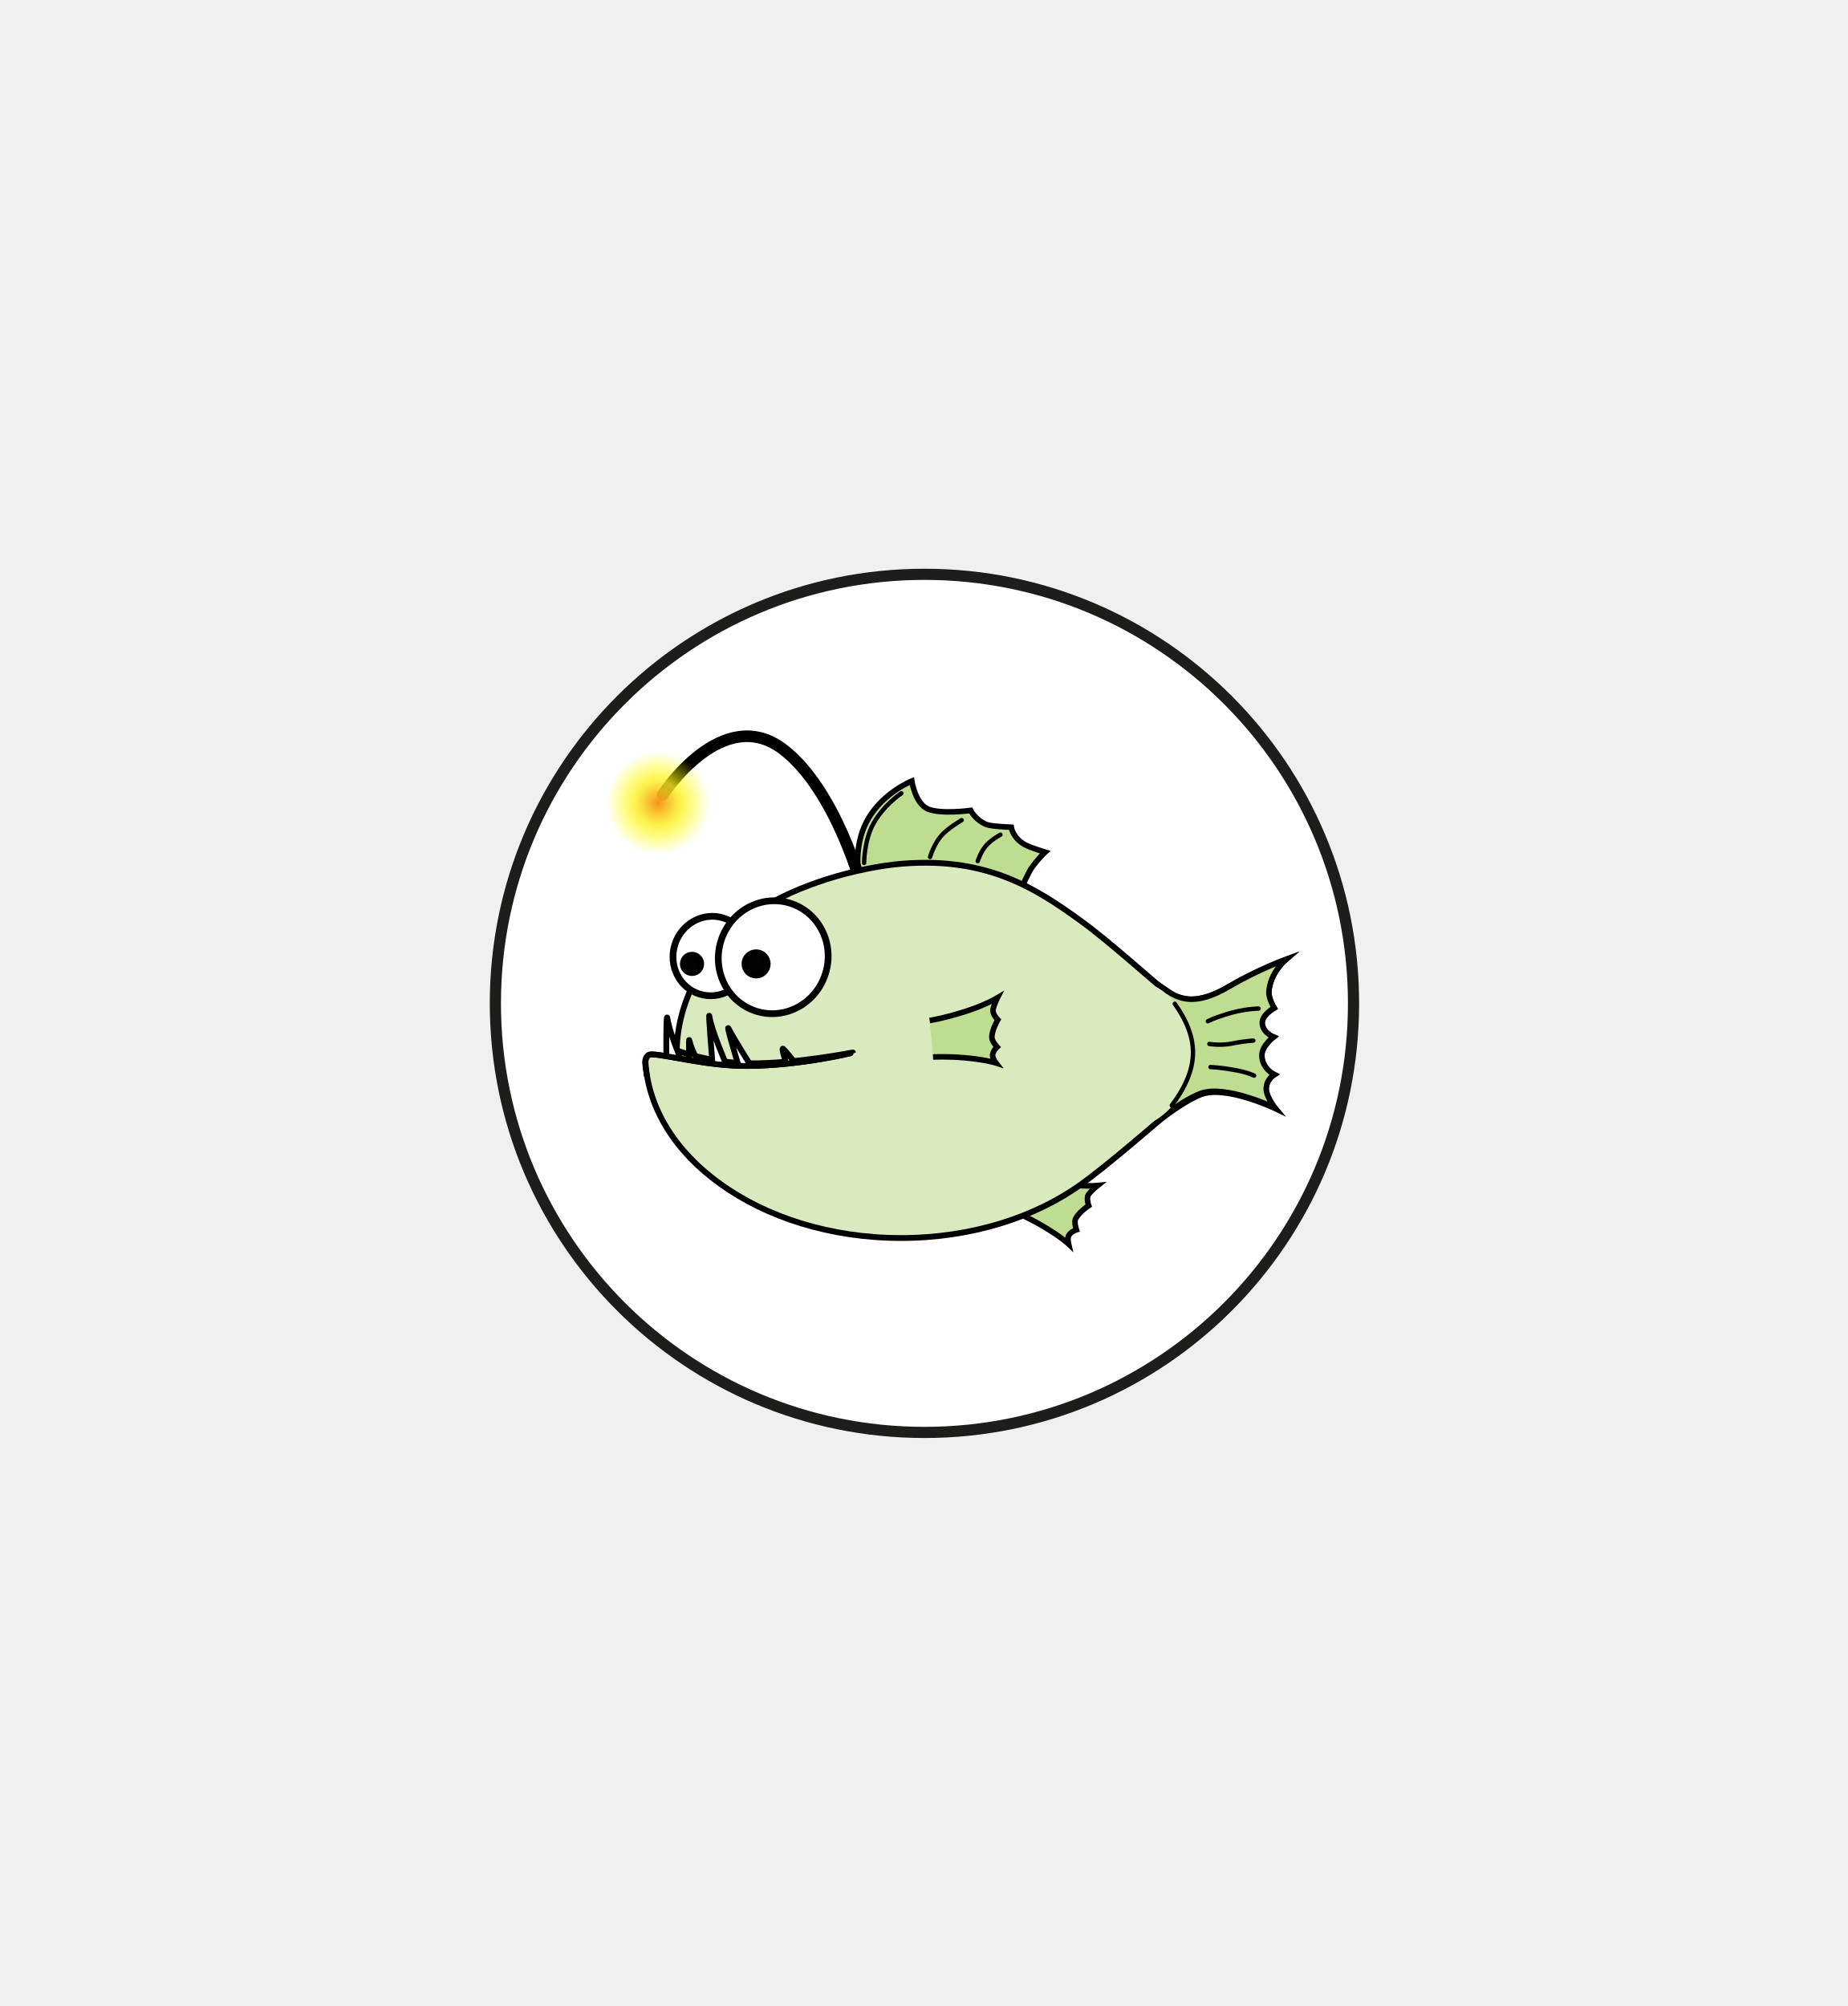
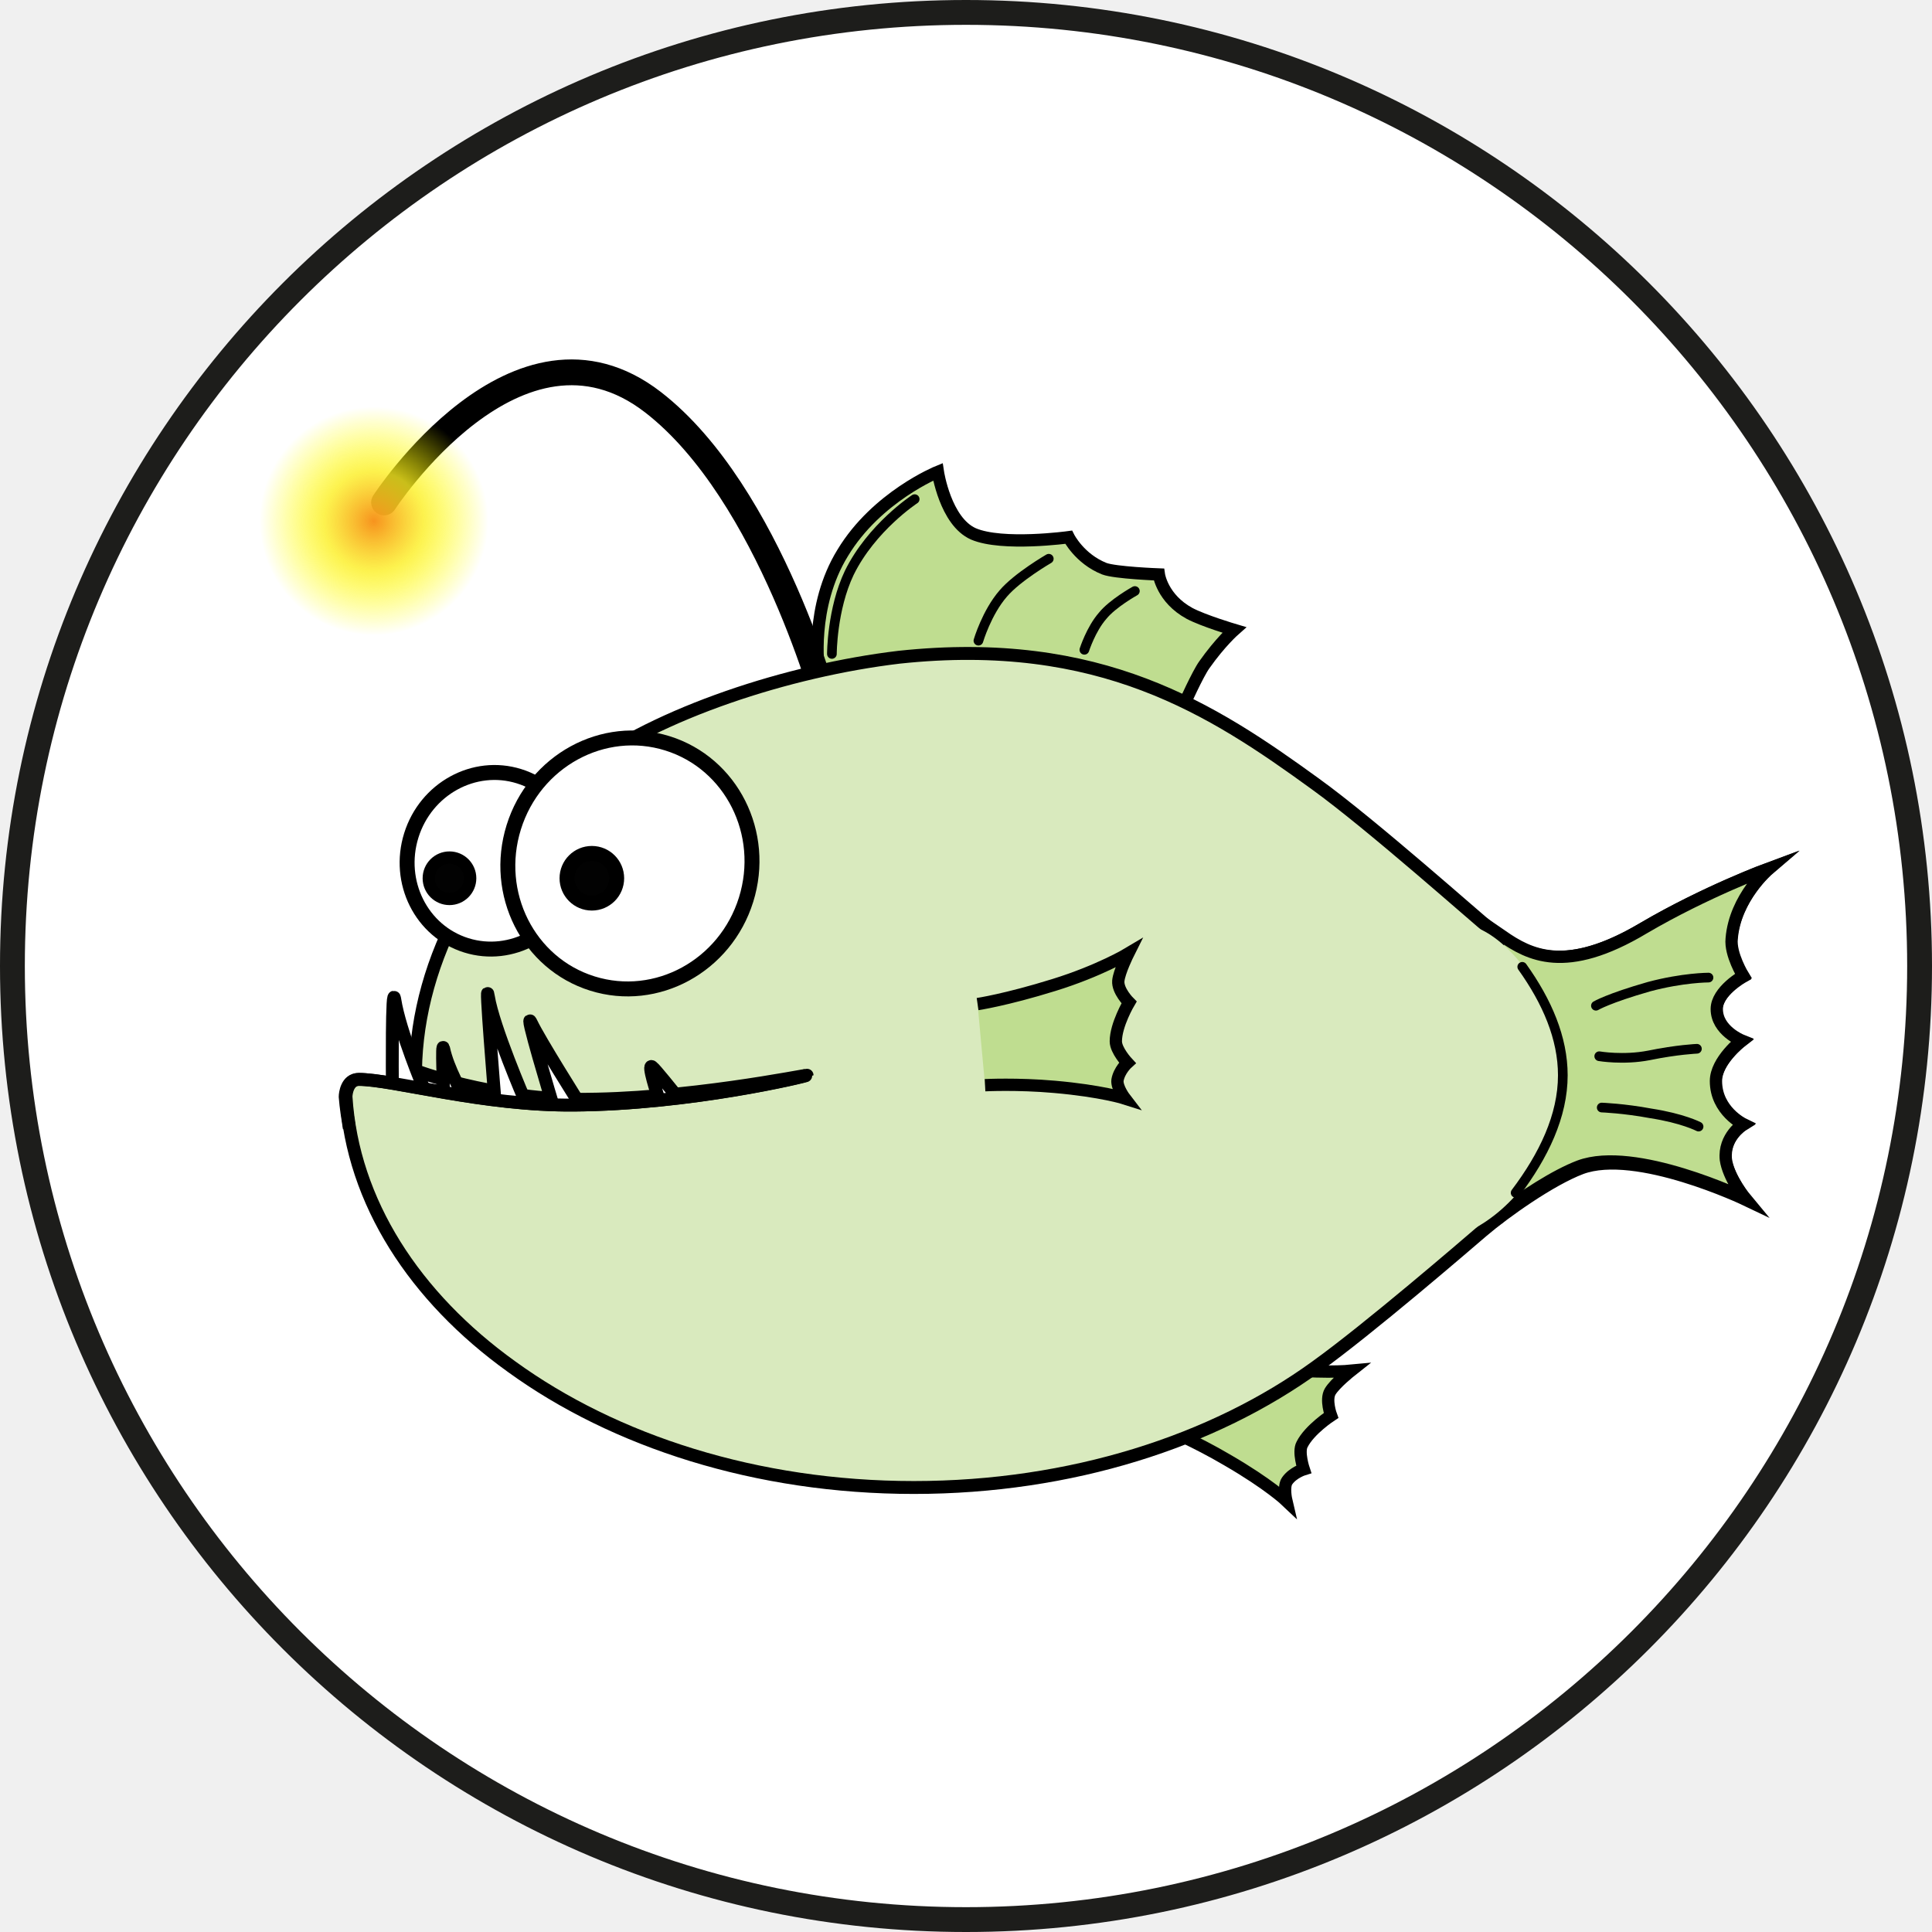
- <svg xmlns="http://www.w3.org/2000/svg" version="1.1" id="Layer_1" x="0px" y="0px" viewBox="0 0 496.1 538.6" style="enable-background:new 0 0 496.1 538.6;" xml:space="preserve">
-   <style type="text/css">
+ <svg xmlns="http://www.w3.org/2000/svg" version="1.1" id="Layer_1" x="0px" y="0px" viewBox="0 0 233.4 233.4" xml:space="preserve" width="233.4" height="233.4">
+   <defs id="defs240" />
+   <style type="text/css" id="style146">
	.st0{fill:#FFFFFF;stroke:#1D1D1B;stroke-width:3;stroke-miterlimit:10;}
	.st1{fill:#BFDD90;stroke:#000000;stroke-width:1.486;stroke-miterlimit:10;}
	.st2{fill:none;stroke:#000000;stroke-width:3.117;stroke-linecap:round;stroke-miterlimit:10;}
	.st3{fill:#D9EABE;stroke:#000000;stroke-width:1.558;stroke-miterlimit:10;}
	.st4{fill:#FFFFFF;stroke:#000000;stroke-width:1.558;stroke-miterlimit:10;}
	.st5{fill:none;stroke:#000000;stroke-width:1.558;stroke-miterlimit:10;}
	.st6{fill:#FFFFFF;stroke:#000000;stroke-width:1.805;stroke-miterlimit:10;}
	.st7{fill:#020202;stroke:#000000;stroke-width:1.805;stroke-miterlimit:10;}
	.st8{fill:#020202;stroke:#000000;stroke-width:1.486;stroke-miterlimit:10;}
	.st9{fill:none;stroke:#000000;stroke-width:1.169;stroke-linecap:round;stroke-miterlimit:10;}
	.st10{fill:url(#SVGID_1_);}
	.st11{fill:#D9EABE;}
</style>
-   <g>
-     <circle class="st0" cx="248.2" cy="269.4" r="115.2" />
-     <g>
-       <path class="st1" d="M230.4,233.6c0,0-1.1-7.6,2.9-14.1c4.1-6.8,11.5-9.8,11.5-9.8s0.9,6,4.3,7.5c3.5,1.5,11.5,0.4,11.5,0.4    s1.3,2.6,4.3,3.8c1.3,0.5,6.6,0.7,6.6,0.7s0.4,2.9,3.7,4.7c1.7,0.9,5.4,2,5.4,2s-1.7,1.5-3.6,4.2c-0.8,1.1-2.5,4.9-2.5,4.9" />
-       <path class="st1" d="M278.4,316.8c0,0,0.5,0.2,6.5,1.1c5.7,0.8,9.8,0.4,9.8,0.4s-1.9,1.5-2.5,2.5c-0.6,1,0.1,2.9,0.1,2.9    s-2.6,1.7-3.5,3.5c-0.5,0.9,0.2,3,0.2,3s-1.3,0.4-2,1.4c-0.5,0.7-0.1,2.4-0.1,2.4s-2.1-2-7.1-4.9c-3.9-2.3-7.5-3.8-7.5-3.8" />
-       <g>
-         <path class="st2" d="M231.6,238.9c0,0-7-26.6-21.2-37.6c-16.4-12.7-32.5,12.1-32.5,12.1" />
-         <g>
-           <path class="st3" d="M342.4,297.6c0,0-13.2-6.3-19.9-3.8c-3.7,1.4-9.2,5.3-11.9,7.6c-2.1,1.8-13.7,11.8-20.1,16.4      c-12.4,9-29.6,14.6-48.6,14.6s-36.2-5.6-48.6-14.6c-11.7-8.4-19.2-19.9-20-32.6c0-0.4,0.2-2.1,1.6-2.1c4.1,0,15,3.2,26,3.1      c14-0.1,28.1-3.5,28.1-3.6c0-0.1-14.8,3-27.9,2.9c-10.2-0.1-19.4-3.4-19.4-3.5c0.2-13.5,7.8-27.3,20-36.2      c9.4-7,25-12.1,38.4-13.7c24.3-2.6,37.9,6.3,50.3,15.3c6.8,4.9,19.8,16.5,21.1,17.5c3.3,2.2,7.5,6.5,18.5,0      c7.5-4.4,15.1-7.2,15.1-7.2s-4.1,3.5-4.5,8.5c-0.2,1.9,1.4,4.5,1.4,4.5s-3.2,1.8-3.2,4c0,2.6,3,3.8,3,3.8s-3.1,2.4-3.1,4.9      c0,3.6,3.3,5.2,3.3,5.2s-2.4,1.5-2.1,4.3C340.4,295.2,342.4,297.6,342.4,297.6z" />
-           <g>
-             <path class="st4" d="M182.7,284.2c0,0-2.9-6.9-3.5-10.7c-0.4-2.5-0.3,9.9-0.3,9.9" />
-             <path class="st4" d="M187.4,284.9c0,0-1.8-3.1-2.3-5.5c-0.3-1.3,0,5.4,0,5.4" />
-             <path class="st4" d="M194.9,285.6c0,0-3.8-8.8-4.4-12.5c-0.5-3.1,0.8,12.6,0.8,12.6" />
-             <path class="st4" d="M201.5,286c0,0-4.8-7.6-5.8-9.7c-1.1-2.3,2.6,9.9,2.6,9.9" />
-             <path class="st4" d="M213,284.8c0,0-2.4-3-2.7-3.2c-0.7-0.6,0.7,3.6,0.7,3.6" />
-             <path class="st5" d="M173.7,289c-0.2-1.3-0.4-2.5-0.5-3.8c0-0.4,0.2-2.1,1.6-2.1c4.1,0,15,3.2,26,3.1c14-0.1,28.1-3.5,28.1-3.6       " />
+   <g id="g235" transform="translate(-131.5,-152.7)">
+     <circle class="st0" cx="248.2" cy="269.4" r="115.2" id="circle148" style="fill:#ffffff;stroke:#1d1d1b;stroke-width:3;stroke-miterlimit:10" />
+     <g id="g233">
+       <path class="st1" d="m 230.4,233.6 c 0,0 -1.1,-7.6 2.9,-14.1 4.1,-6.8 11.5,-9.8 11.5,-9.8 0,0 0.9,6 4.3,7.5 3.5,1.5 11.5,0.4 11.5,0.4 0,0 1.3,2.6 4.3,3.8 1.3,0.5 6.6,0.7 6.6,0.7 0,0 0.4,2.9 3.7,4.7 1.7,0.9 5.4,2 5.4,2 0,0 -1.7,1.5 -3.6,4.2 -0.8,1.1 -2.5,4.9 -2.5,4.9" id="path150" style="fill:#bfdd90;stroke:#000000;stroke-width:1.486;stroke-miterlimit:10" />
+       <path class="st1" d="m 278.4,316.8 c 0,0 0.5,0.2 6.5,1.1 5.7,0.8 9.8,0.4 9.8,0.4 0,0 -1.9,1.5 -2.5,2.5 -0.6,1 0.1,2.9 0.1,2.9 0,0 -2.6,1.7 -3.5,3.5 -0.5,0.9 0.2,3 0.2,3 0,0 -1.3,0.4 -2,1.4 -0.5,0.7 -0.1,2.4 -0.1,2.4 0,0 -2.1,-2 -7.1,-4.9 -3.9,-2.3 -7.5,-3.8 -7.5,-3.8" id="path152" style="fill:#bfdd90;stroke:#000000;stroke-width:1.486;stroke-miterlimit:10" />
+       <g id="g184">
+         <path class="st2" d="m 231.6,238.9 c 0,0 -7,-26.6 -21.2,-37.6 -16.4,-12.7 -32.5,12.1 -32.5,12.1" id="path154" style="fill:none;stroke:#000000;stroke-width:3.117;stroke-linecap:round;stroke-miterlimit:10" />
+         <g id="g172">
+           <path class="st3" d="m 342.4,297.6 c 0,0 -13.2,-6.3 -19.9,-3.8 -3.7,1.4 -9.2,5.3 -11.9,7.6 -2.1,1.8 -13.7,11.8 -20.1,16.4 -12.4,9 -29.6,14.6 -48.6,14.6 -19,0 -36.2,-5.6 -48.6,-14.6 -11.7,-8.4 -19.2,-19.9 -20,-32.6 0,-0.4 0.2,-2.1 1.6,-2.1 4.1,0 15,3.2 26,3.1 14,-0.1 28.1,-3.5 28.1,-3.6 0,-0.1 -14.8,3 -27.9,2.9 -10.2,-0.1 -19.4,-3.4 -19.4,-3.5 0.2,-13.5 7.8,-27.3 20,-36.2 9.4,-7 25,-12.1 38.4,-13.7 24.3,-2.6 37.9,6.3 50.3,15.3 6.8,4.9 19.8,16.5 21.1,17.5 3.3,2.2 7.5,6.5 18.5,0 7.5,-4.4 15.1,-7.2 15.1,-7.2 0,0 -4.1,3.5 -4.5,8.5 -0.2,1.9 1.4,4.5 1.4,4.5 0,0 -3.2,1.8 -3.2,4 0,2.6 3,3.8 3,3.8 0,0 -3.1,2.4 -3.1,4.9 0,3.6 3.3,5.2 3.3,5.2 0,0 -2.4,1.5 -2.1,4.3 0.5,2.3 2.5,4.7 2.5,4.7 z" id="path156" style="fill:#d9eabe;stroke:#000000;stroke-width:1.558;stroke-miterlimit:10" />
+           <g id="g170">
+             <path class="st4" d="m 182.7,284.2 c 0,0 -2.9,-6.9 -3.5,-10.7 -0.4,-2.5 -0.3,9.9 -0.3,9.9" id="path158" style="fill:#ffffff;stroke:#000000;stroke-width:1.558;stroke-miterlimit:10" />
+             <path class="st4" d="m 187.4,284.9 c 0,0 -1.8,-3.1 -2.3,-5.5 -0.3,-1.3 0,5.4 0,5.4" id="path160" style="fill:#ffffff;stroke:#000000;stroke-width:1.558;stroke-miterlimit:10" />
+             <path class="st4" d="m 194.9,285.6 c 0,0 -3.8,-8.8 -4.4,-12.5 -0.5,-3.1 0.8,12.6 0.8,12.6" id="path162" style="fill:#ffffff;stroke:#000000;stroke-width:1.558;stroke-miterlimit:10" />
+             <path class="st4" d="m 201.5,286 c 0,0 -4.8,-7.6 -5.8,-9.7 -1.1,-2.3 2.6,9.9 2.6,9.9" id="path164" style="fill:#ffffff;stroke:#000000;stroke-width:1.558;stroke-miterlimit:10" />
+             <path class="st4" d="m 213,284.8 c 0,0 -2.4,-3 -2.7,-3.2 -0.7,-0.6 0.7,3.6 0.7,3.6" id="path166" style="fill:#ffffff;stroke:#000000;stroke-width:1.558;stroke-miterlimit:10" />
+             <path class="st5" d="m 173.7,289 c -0.2,-1.3 -0.4,-2.5 -0.5,-3.8 0,-0.4 0.2,-2.1 1.6,-2.1 4.1,0 15,3.2 26,3.1 14,-0.1 28.1,-3.5 28.1,-3.6" id="path168" style="fill:none;stroke:#000000;stroke-width:1.558;stroke-miterlimit:10" />
          </g>
        </g>
-         <g>
-           <ellipse transform="matrix(0.9546 0.2979 -0.2979 0.9546 85.163 -45.2555)" class="st6" cx="191" cy="256.7" rx="10.3" ry="10.7" />
-           <ellipse transform="matrix(0.9546 0.2979 -0.2979 0.9546 85.9844 -50.1663)" class="st6" cx="207.6" cy="257" rx="14.7" ry="15.2" />
-           <circle class="st7" cx="203" cy="258.8" r="3" />
-           <circle class="st8" cx="185.8" cy="258.8" r="2.5" />
+         <g id="g182">
+           <ellipse transform="matrix(0.9546,0.2979,-0.2979,0.9546,85.163,-45.2555)" class="st6" cx="191" cy="256.7" rx="10.3" ry="10.7" id="ellipse174" style="fill:#ffffff;stroke:#000000;stroke-width:1.805;stroke-miterlimit:10" />
+           <ellipse transform="matrix(0.9546,0.2979,-0.2979,0.9546,85.9844,-50.1663)" class="st6" cx="207.6" cy="257" rx="14.7" ry="15.2" id="ellipse176" style="fill:#ffffff;stroke:#000000;stroke-width:1.805;stroke-miterlimit:10" />
+           <circle class="st7" cx="203" cy="258.8" r="3" id="circle178" style="fill:#020202;stroke:#000000;stroke-width:1.805;stroke-miterlimit:10" />
+           <circle class="st8" cx="185.8" cy="258.8" r="2.5" id="circle180" style="fill:#020202;stroke:#000000;stroke-width:1.486;stroke-miterlimit:10" />
        </g>
      </g>
-       <path class="st4" d="M314.5,268.4" />
-       <path class="st9" d="M258.2,220.2c0,0-3.8,2.2-5.5,4.2c-2,2.3-3,5.7-3,5.7" />
-       <path class="st9" d="M268.6,224.1c0,0-2.7,1.5-3.9,3c-1.4,1.6-2.2,4.1-2.2,4.1" />
-       <path class="st9" d="M242,213c0,0-5.2,3.4-7.9,8.9c-2.1,4.4-2.1,9.8-2.1,9.8" />
+       <path class="st4" d="M 314.5,268.4" id="path186" style="fill:#ffffff;stroke:#000000;stroke-width:1.558;stroke-miterlimit:10" />
+       <path class="st9" d="m 258.2,220.2 c 0,0 -3.8,2.2 -5.5,4.2 -2,2.3 -3,5.7 -3,5.7" id="path188" style="fill:none;stroke:#000000;stroke-width:1.169;stroke-linecap:round;stroke-miterlimit:10" />
+       <path class="st9" d="m 268.6,224.1 c 0,0 -2.7,1.5 -3.9,3 -1.4,1.6 -2.2,4.1 -2.2,4.1" id="path190" style="fill:none;stroke:#000000;stroke-width:1.169;stroke-linecap:round;stroke-miterlimit:10" />
+       <path class="st9" d="m 242,213 c 0,0 -5.2,3.4 -7.9,8.9 -2.1,4.4 -2.1,9.8 -2.1,9.8" id="path192" style="fill:none;stroke:#000000;stroke-width:1.169;stroke-linecap:round;stroke-miterlimit:10" />
      <radialGradient id="SVGID_1_" cx="176.671" cy="215.641" r="13.826" gradientUnits="userSpaceOnUse">
-         <stop offset="0" style="stop-color:#F7931E" />
-         <stop offset="0.433" style="stop-color:#FCEE21;stop-opacity:0.8" />
-         <stop offset="0.459" style="stop-color:#FCF01D;stop-opacity:0.762" />
-         <stop offset="0.612" style="stop-color:#FEF80D;stop-opacity:0.547" />
-         <stop offset="0.781" style="stop-color:#FFFD03;stop-opacity:0.308" />
-         <stop offset="1" style="stop-color:#FFFF00;stop-opacity:0" />
+         <stop offset="0" style="stop-color:#F7931E" id="stop194" />
+         <stop offset="0.433" style="stop-color:#FCEE21;stop-opacity:0.8" id="stop196" />
+         <stop offset="0.459" style="stop-color:#FCF01D;stop-opacity:0.762" id="stop198" />
+         <stop offset="0.612" style="stop-color:#FEF80D;stop-opacity:0.547" id="stop200" />
+         <stop offset="0.781" style="stop-color:#FFFD03;stop-opacity:0.308" id="stop202" />
+         <stop offset="1" style="stop-color:#FFFF00;stop-opacity:0" id="stop204" />
      </radialGradient>
-       <circle class="st10" cx="176.7" cy="215.6" r="13.8" />
-       <path class="st5" d="M312,299.9" />
-       <path class="st5" d="M310.6,301.4" />
-       <path class="st1" d="M249.6,274c0,0,3.4-0.5,9.2-2.3c5.5-1.7,9-3.8,9-3.8s-1.1,2.2-1.2,3.3c-0.1,1.2,1.3,2.6,1.3,2.6    s-1.6,2.7-1.6,4.7c0,1.1,1.4,2.6,1.4,2.6s-1,0.9-1.2,2.1c-0.1,0.9,0.9,2.2,0.9,2.2s-2.8-0.9-8.5-1.4c-4.5-0.4-8.4-0.2-8.4-0.2" />
-       <g>
-         <path class="st1" d="M313.2,266.2" />
-         <path class="st1" d="M312.8,299.7c-0.1,0-0.1,0.1-0.2,0.1l2-3c3.4-4.5,5.7-9.3,5.7-14.2c0-4.5-1.9-8.9-4.9-13.1" />
-         <path class="st1" d="M313.2,266.2l-0.2-0.4c3.2,2.2,7.6,4.7,17.1-1c7.5-4.4,15.1-7.2,15.1-7.2s-4.1,3.5-4.5,8.5     c-0.2,1.9,1.4,4.5,1.4,4.5s-3.2,1.8-3.2,4c0,2.6,3,3.8,3,3.8s-3.1,2.4-3.1,4.9c0,3.6,3.3,5.2,3.3,5.2s-2.4,1.5-2.1,4.3     c0.3,2.1,2.2,4.6,2.2,4.6s-13.2-6.3-19.9-3.8c-2.9,1.1-6.9,3.7-9.7,5.9" />
+       <circle class="st10" cx="176.7" cy="215.6" r="13.8" id="circle207" style="fill:url(#SVGID_1_)" />
+       <path class="st5" d="M 312,299.9" id="path209" style="fill:none;stroke:#000000;stroke-width:1.558;stroke-miterlimit:10" />
+       <path class="st5" d="M 310.6,301.4" id="path211" style="fill:none;stroke:#000000;stroke-width:1.558;stroke-miterlimit:10" />
+       <path class="st1" d="m 249.6,274 c 0,0 3.4,-0.5 9.2,-2.3 5.5,-1.7 9,-3.8 9,-3.8 0,0 -1.1,2.2 -1.2,3.3 -0.1,1.2 1.3,2.6 1.3,2.6 0,0 -1.6,2.7 -1.6,4.7 0,1.1 1.4,2.6 1.4,2.6 0,0 -1,0.9 -1.2,2.1 -0.1,0.9 0.9,2.2 0.9,2.2 0,0 -2.8,-0.9 -8.5,-1.4 -4.5,-0.4 -8.4,-0.2 -8.4,-0.2" id="path213" style="fill:#bfdd90;stroke:#000000;stroke-width:1.486;stroke-miterlimit:10" />
+       <g id="g221">
+         <path class="st1" d="M 313.2,266.2" id="path215" style="fill:#bfdd90;stroke:#000000;stroke-width:1.486;stroke-miterlimit:10" />
+         <path class="st1" d="m 312.8,299.7 c -0.1,0 -0.1,0.1 -0.2,0.1 l 2,-3 c 3.4,-4.5 5.7,-9.3 5.7,-14.2 0,-4.5 -1.9,-8.9 -4.9,-13.1" id="path217" style="fill:#bfdd90;stroke:#000000;stroke-width:1.486;stroke-miterlimit:10" />
+         <path class="st1" d="m 313.2,266.2 -0.2,-0.4 c 3.2,2.2 7.6,4.7 17.1,-1 7.5,-4.4 15.1,-7.2 15.1,-7.2 0,0 -4.1,3.5 -4.5,8.5 -0.2,1.9 1.4,4.5 1.4,4.5 0,0 -3.2,1.8 -3.2,4 0,2.6 3,3.8 3,3.8 0,0 -3.1,2.4 -3.1,4.9 0,3.6 3.3,5.2 3.3,5.2 0,0 -2.4,1.5 -2.1,4.3 0.3,2.1 2.2,4.6 2.2,4.6 0,0 -13.2,-6.3 -19.9,-3.8 -2.9,1.1 -6.9,3.7 -9.7,5.9" id="path219" style="fill:#bfdd90;stroke:#000000;stroke-width:1.486;stroke-miterlimit:10" />
      </g>
-       <path class="st9" d="M324.3,274.2c0,0,1.5-0.9,6.4-2.3c4.1-1.1,7.2-1.1,7.2-1.1" />
-       <path class="st9" d="M324.7,280.3c0,0,2.9,0.5,6-0.1c3.4-0.7,5.8-0.8,5.8-0.8" />
-       <path class="st9" d="M325,286.5c0,0,2.7,0.1,5.9,0.7c3.9,0.6,5.8,1.6,5.8,1.6" />
-       <path class="st11" d="M320.1,284.4c-0.8,8.9-6.6,15-11.3,17.1c-5.1,2.3-9.4-9.3-9.4-18.7c0-9.3,5.6-20.1,10.8-17.9    C314.8,266.9,320.9,275.1,320.1,284.4z" />
-       <path class="st9" d="M314.6,296.8c3.4-4.5,5.7-9.3,5.7-14.2c0-4.5-1.9-8.9-4.9-13.1" />
+       <path class="st9" d="m 324.3,274.2 c 0,0 1.5,-0.9 6.4,-2.3 4.1,-1.1 7.2,-1.1 7.2,-1.1" id="path223" style="fill:none;stroke:#000000;stroke-width:1.169;stroke-linecap:round;stroke-miterlimit:10" />
+       <path class="st9" d="m 324.7,280.3 c 0,0 2.9,0.5 6,-0.1 3.4,-0.7 5.8,-0.8 5.8,-0.8" id="path225" style="fill:none;stroke:#000000;stroke-width:1.169;stroke-linecap:round;stroke-miterlimit:10" />
+       <path class="st9" d="m 325,286.5 c 0,0 2.7,0.1 5.9,0.7 3.9,0.6 5.8,1.6 5.8,1.6" id="path227" style="fill:none;stroke:#000000;stroke-width:1.169;stroke-linecap:round;stroke-miterlimit:10" />
+       <path class="st11" d="m 320.1,284.4 c -0.8,8.9 -6.6,15 -11.3,17.1 -5.1,2.3 -9.4,-9.3 -9.4,-18.7 0,-9.3 5.6,-20.1 10.8,-17.9 4.6,2 10.7,10.2 9.9,19.5 z" id="path229" style="fill:#d9eabe" />
+       <path class="st9" d="m 314.6,296.8 c 3.4,-4.5 5.7,-9.3 5.7,-14.2 0,-4.5 -1.9,-8.9 -4.9,-13.1" id="path231" style="fill:none;stroke:#000000;stroke-width:1.169;stroke-linecap:round;stroke-miterlimit:10" />
    </g>
  </g>
</svg>
